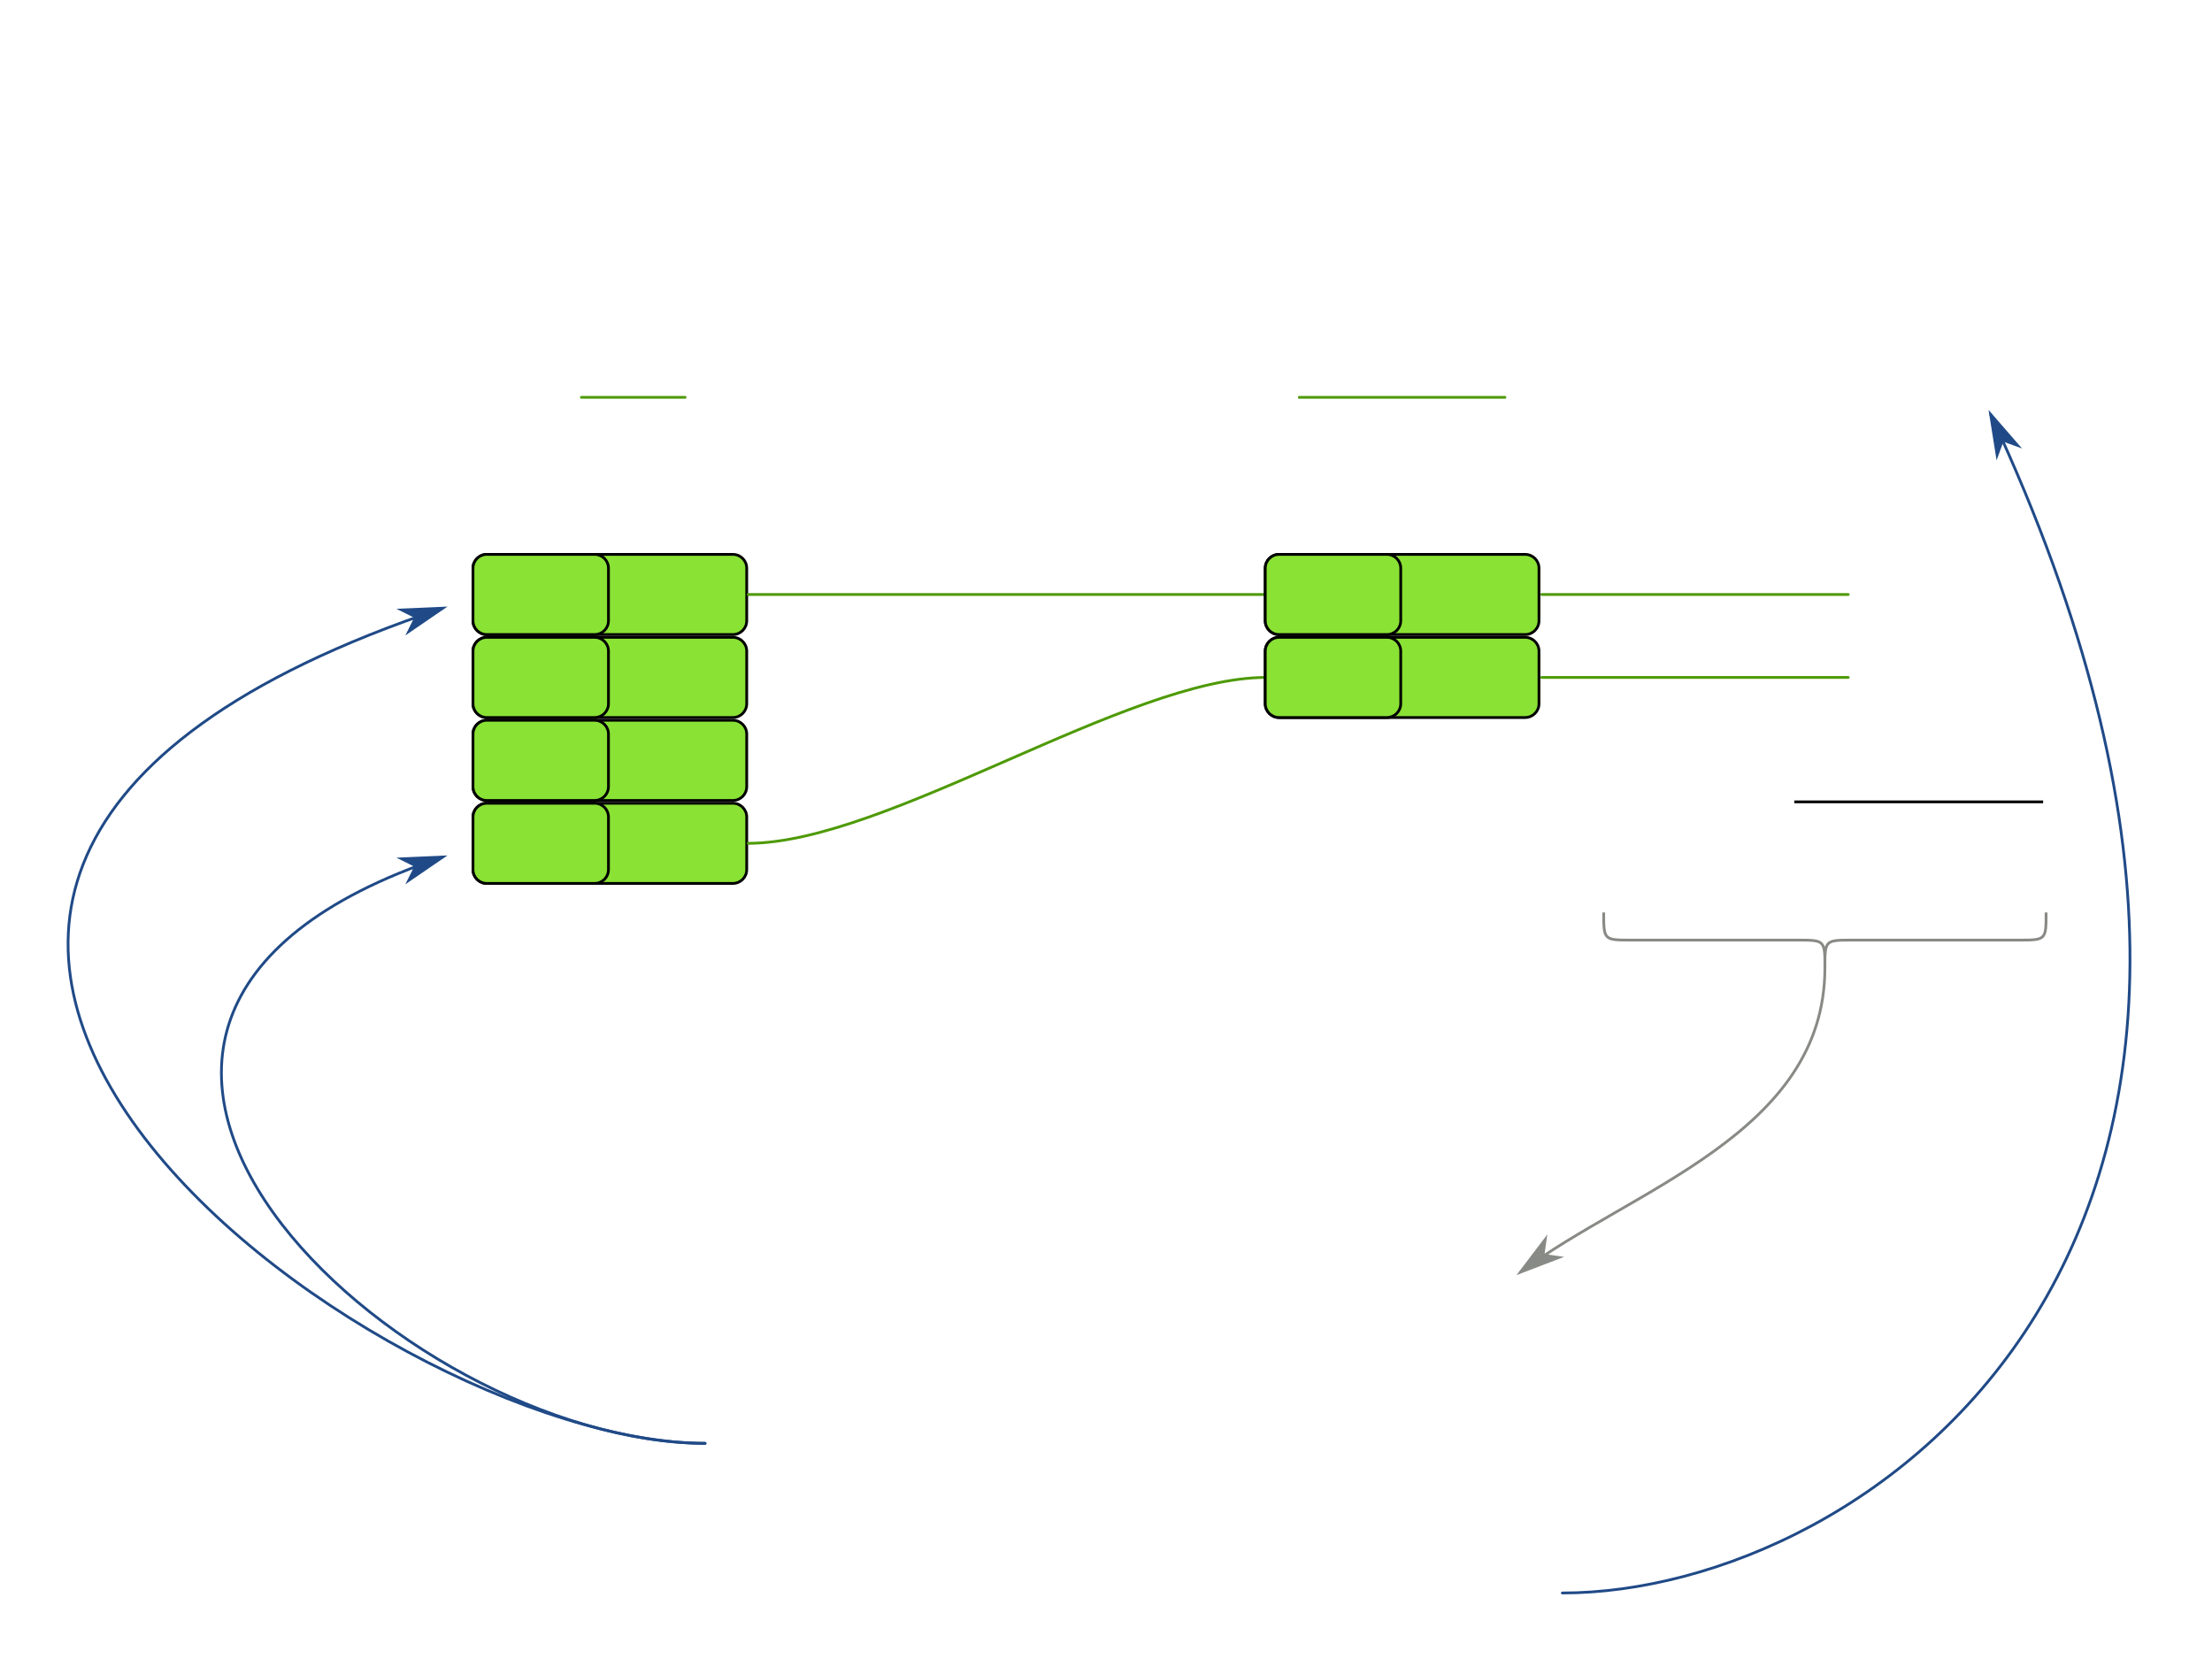
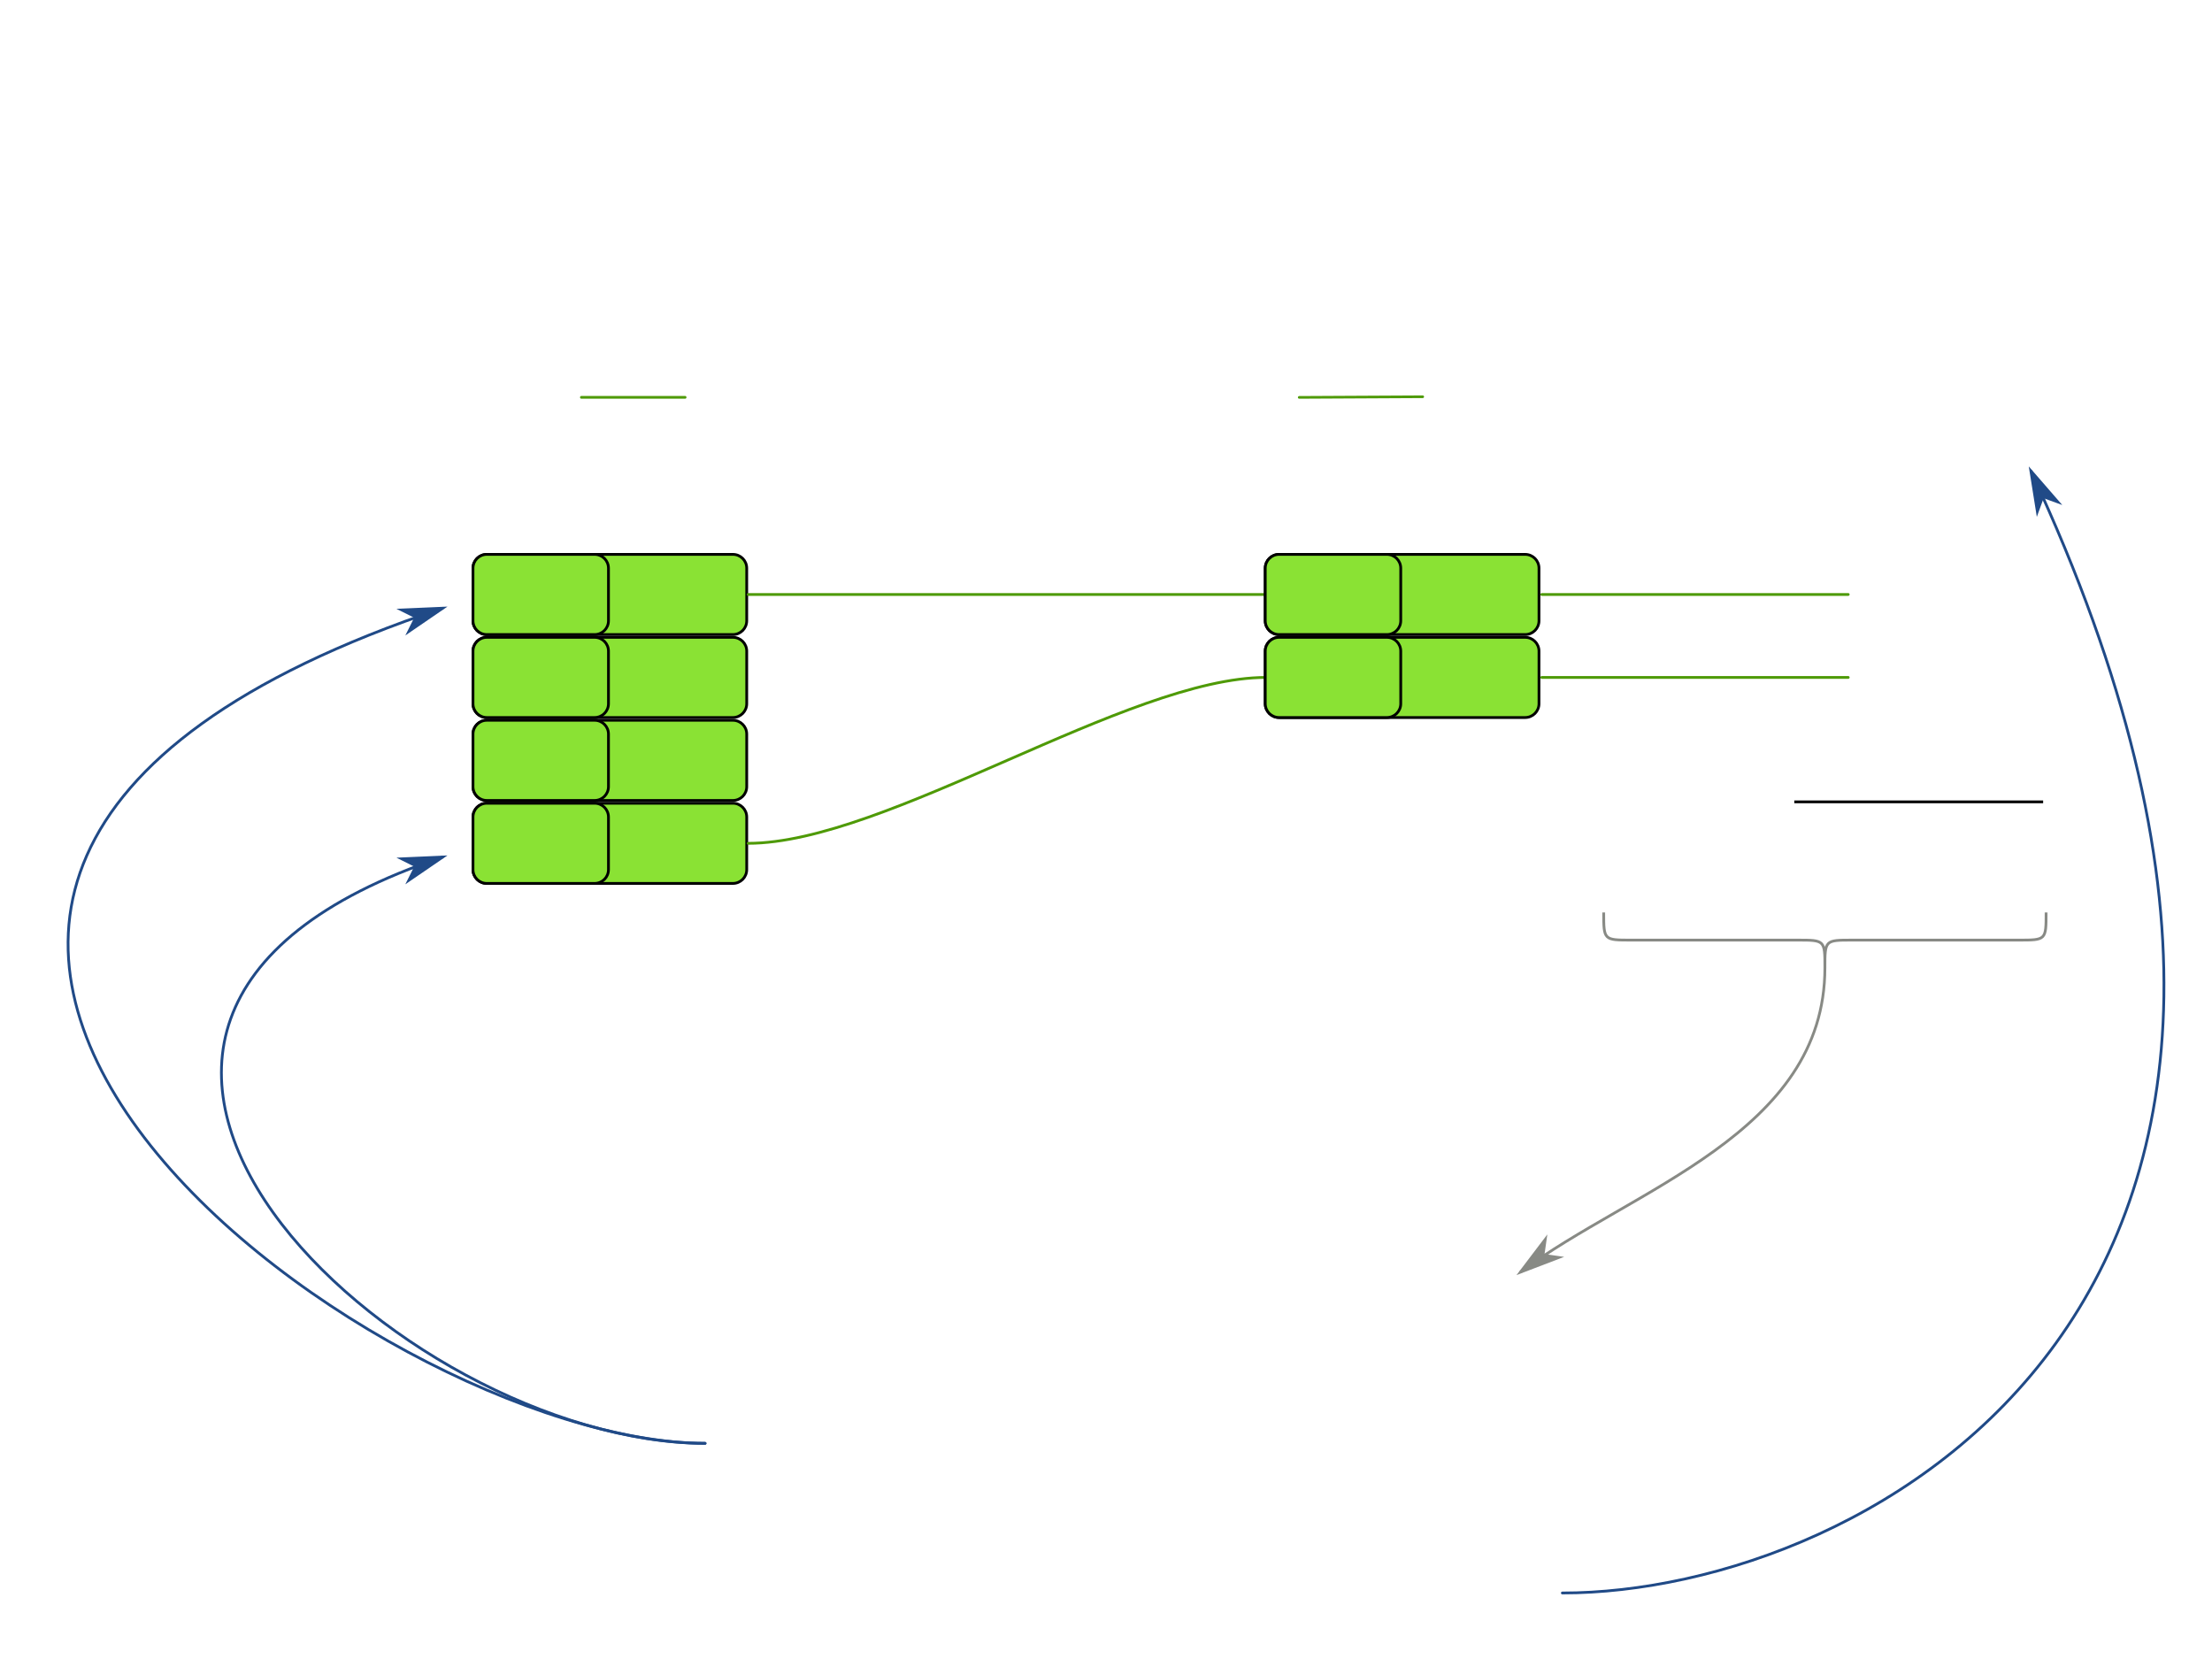
<svg xmlns="http://www.w3.org/2000/svg" width="800" height="600" id="svg2" version="1.1">
  <defs id="defs4">
    <marker style="overflow:visible" id="marker9261" refX="0" refY="0" orient="auto">
      <path transform="matrix(0.8,0,0,0.8,10,0)" style="fill:#204a87;fill-opacity:1;fill-rule:evenodd;stroke:#204a87;stroke-width:1pt;stroke-opacity:1" d="M 0,0 5,-5 -12.5,0 5,5 Z" id="path9259" />
    </marker>
    <marker orient="auto" refY="0" refX="0" id="marker5037" style="overflow:visible">
      <path id="path5035" d="M 0,0 5,-5 -12.5,0 5,5 Z" style="fill:#204a87;fill-opacity:1;fill-rule:evenodd;stroke:#204a87;stroke-width:1pt;stroke-opacity:1" transform="matrix(0.8,0,0,0.8,10,0)" />
    </marker>
    <marker style="overflow:visible" id="marker2097" refX="0.0" refY="0.0" orient="auto">
      <path transform="scale(0.8) translate(12.5,0)" style="fill-rule:evenodd;stroke:#888a85;stroke-width:1pt;stroke-opacity:1;fill:#888a85;fill-opacity:1" d="M 0.0,0.0 L 5.0,-5.0 L -12.5,0.0 L 5.0,5.0 L 0.0,0.0 z " id="path2095" />
    </marker>
    <marker orient="auto" refY="0" refX="0" id="marker1853" style="overflow:visible">
      <path id="path1851" d="M 0,0 5,-5 -12.5,0 5,5 0,0 Z" style="fill:#000000;fill-opacity:1;fill-rule:evenodd;stroke:#000000;stroke-width:1pt;stroke-opacity:1" transform="matrix(0.8,0,0,0.8,10,0)" />
    </marker>
    <marker orient="auto" refY="0.0" refX="0.0" id="marker5265" style="overflow:visible;">
      <path id="path5267" d="M 0.0,0.0 L 5.0,-5.0 L -12.5,0.0 L 5.0,5.0 L 0.0,0.0 z " style="fill-rule:evenodd;stroke:#000000;stroke-width:1pt;stroke-opacity:1;fill:#000000;fill-opacity:1" transform="scale(0.8) rotate(180) translate(12.5,0)" />
    </marker>
    <marker orient="auto" refY="0.0" refX="0.0" id="marker5129" style="overflow:visible;">
      <path id="path5131" d="M 0.0,0.0 L 5.0,-5.0 L -12.5,0.0 L 5.0,5.0 L 0.0,0.0 z " style="fill-rule:evenodd;stroke:#000000;stroke-width:1pt;stroke-opacity:1;fill:#000000;fill-opacity:1" transform="scale(0.8) rotate(180) translate(12.5,0)" />
    </marker>
    <marker orient="auto" refY="0.0" refX="0.0" id="marker4999" style="overflow:visible;">
      <path id="path5001" d="M 0.0,0.0 L 5.0,-5.0 L -12.5,0.0 L 5.0,5.0 L 0.0,0.0 z " style="fill-rule:evenodd;stroke:#555753;stroke-width:1pt;stroke-opacity:1;fill:#555753;fill-opacity:1" transform="scale(0.8) rotate(180) translate(12.5,0)" />
    </marker>
    <marker orient="auto" refY="0.0" refX="0.0" id="marker4875" style="overflow:visible;">
      <path id="path4877" d="M 0.0,0.0 L 5.0,-5.0 L -12.5,0.0 L 5.0,5.0 L 0.0,0.0 z " style="fill-rule:evenodd;stroke:#555753;stroke-width:1pt;stroke-opacity:1;fill:#555753;fill-opacity:1" transform="scale(0.8) rotate(180) translate(12.5,0)" />
    </marker>
    <marker orient="auto" refY="0.0" refX="0.0" id="marker19925" style="overflow:visible;">
      <path id="path19927" d="M 0.0,0.0 L 5.0,-5.0 L -12.5,0.0 L 5.0,5.0 L 0.0,0.0 z " style="fill-rule:evenodd;stroke:#555753;stroke-width:1pt;stroke-opacity:1;fill:#555753;fill-opacity:1" transform="scale(0.8) rotate(180) translate(12.5,0)" />
    </marker>
    <marker orient="auto" refY="0.0" refX="0.0" id="marker17859" style="overflow:visible;">
      <path id="path17861" d="M 0.0,0.0 L 5.0,-5.0 L -12.5,0.0 L 5.0,5.0 L 0.0,0.0 z " style="fill-rule:evenodd;stroke:#555753;stroke-width:1pt;stroke-opacity:1;fill:#555753;fill-opacity:1" transform="scale(0.8) rotate(180) translate(12.5,0)" />
    </marker>
    <marker orient="auto" refY="0.0" refX="0.0" id="marker17771" style="overflow:visible;">
      <path id="path17773" d="M 0.0,0.0 L 5.0,-5.0 L -12.5,0.0 L 5.0,5.0 L 0.0,0.0 z " style="fill-rule:evenodd;stroke:#555753;stroke-width:1pt;stroke-opacity:1;fill:#555753;fill-opacity:1" transform="scale(0.8) rotate(180) translate(12.5,0)" />
    </marker>
    <marker style="overflow:visible;" id="marker11237" refX="0.0" refY="0.0" orient="auto">
      <path transform="scale(0.8) rotate(180) translate(12.5,0)" style="fill-rule:evenodd;stroke:#555753;stroke-width:1pt;stroke-opacity:1;fill:#555753;fill-opacity:1" d="M 0.0,0.0 L 5.0,-5.0 L -12.5,0.0 L 5.0,5.0 L 0.0,0.0 z " id="path11239" />
    </marker>
    <marker style="overflow:visible" id="marker7822" refX="0.0" refY="0.0" orient="auto">
      <path transform="scale(0.8) translate(12.5,0)" style="fill-rule:evenodd;stroke:#ef2929;stroke-width:1pt;stroke-opacity:1;fill:#ef2929;fill-opacity:1" d="M 0.0,0.0 L 5.0,-5.0 L -12.5,0.0 L 5.0,5.0 L 0.0,0.0 z " id="path7824" />
    </marker>
    <marker style="overflow:visible" id="marker5765" refX="0.0" refY="0.0" orient="auto">
      <path transform="scale(0.8) translate(12.5,0)" style="fill-rule:evenodd;stroke:#ef2929;stroke-width:1pt;stroke-opacity:1;fill:#ef2929;fill-opacity:1" d="M 0.0,0.0 L 5.0,-5.0 L -12.5,0.0 L 5.0,5.0 L 0.0,0.0 z " id="path5767" />
    </marker>
+ 












    inkscape:perspective
       sodipodi:type="inkscape:persp3d"
       inkscape:vp_x="0 : 526.18109 : 1"
       inkscape:vp_y="0 : 1000 : 0"
       inkscape:vp_z="744.09448 : 526.18109 : 1"
       inkscape:persp3d-origin="372.04724 : 350.78739 : 1"
       id="perspective10" /&gt;
    <marker style="overflow:visible" id="marker7822-2" refX="0" refY="0" orient="auto">
      <path transform="matrix(0.8,0,0,0.8,10,0)" style="fill:#000000;fill-opacity:1;fill-rule:evenodd;stroke:#000000;stroke-width:1pt;stroke-opacity:1" d="M 0,0 5,-5 -12.5,0 5,5 0,0 Z" id="path7824-8" />
    </marker>
    <marker style="overflow:visible" id="marker11237-4" refX="0" refY="0" orient="auto">
      <path transform="matrix(-0.8,0,0,-0.8,-10,0)" style="fill:#555753;fill-opacity:1;fill-rule:evenodd;stroke:#555753;stroke-width:1pt;stroke-opacity:1" d="M 0,0 5,-5 -12.5,0 5,5 0,0 Z" id="path11239-5" />
    </marker>
    <marker orient="auto" refY="0" refX="0" id="marker17771-8" style="overflow:visible">
      <path id="path17773-8" d="M 0,0 5,-5 -12.5,0 5,5 0,0 Z" style="fill:#555753;fill-opacity:1;fill-rule:evenodd;stroke:#555753;stroke-width:1pt;stroke-opacity:1" transform="matrix(-0.8,0,0,-0.8,-10,0)" />
    </marker>
    <marker orient="auto" refY="0" refX="0" id="marker17859-4" style="overflow:visible">
      <path id="path17861-9" d="M 0,0 5,-5 -12.5,0 5,5 0,0 Z" style="fill:#555753;fill-opacity:1;fill-rule:evenodd;stroke:#555753;stroke-width:1pt;stroke-opacity:1" transform="matrix(-0.8,0,0,-0.8,-10,0)" />
    </marker>
    <marker style="overflow:visible" id="marker9261-7" refX="0" refY="0" orient="auto">
      <path transform="matrix(0.8,0,0,0.8,10,0)" style="fill:#204a87;fill-opacity:1;fill-rule:evenodd;stroke:#204a87;stroke-width:1pt;stroke-opacity:1" d="M 0,0 5,-5 -12.5,0 5,5 Z" id="path9259-3" />
    </marker>
    <marker orient="auto" refY="0" refX="0" id="marker5037-3" style="overflow:visible">
      <path id="path5035-8" d="M 0,0 5,-5 -12.5,0 5,5 Z" style="fill:#204a87;fill-opacity:1;fill-rule:evenodd;stroke:#204a87;stroke-width:1pt;stroke-opacity:1" transform="matrix(0.8,0,0,0.8,10,0)" />
    </marker>
    <marker orient="auto" refY="0" refX="0" id="marker4907" style="overflow:visible">
      <path id="path4905" d="M 0,0 5,-5 -12.5,0 5,5 Z" style="fill:#204a87;fill-opacity:1;fill-rule:evenodd;stroke:#204a87;stroke-width:1pt;stroke-opacity:1" transform="matrix(0.8,0,0,0.8,10,0)" />
    </marker>
    <marker style="overflow:visible" id="marker2097-4" refX="0" refY="0" orient="auto">
      <path transform="matrix(0.8,0,0,0.8,10,0)" style="fill:#888a85;fill-opacity:1;fill-rule:evenodd;stroke:#888a85;stroke-width:1pt;stroke-opacity:1" d="M 0,0 5,-5 -12.5,0 5,5 Z" id="path2095-4" />
    </marker>
  </defs>
  <g id="layer1" transform="translate(0,-452.3622)" style="display:inline">
    <g id="g3709" transform="translate(0,20)" />
    <flowRoot xml:space="preserve" id="flowRoot4302" style="font-style:normal;font-variant:normal;font-weight:normal;font-stretch:normal;font-size:37.333px;line-height:0.01%;font-family:'Liberation Sans';-inkscape-font-specification:'Liberation Sans, Normal';text-align:center;writing-mode:lr-tb;text-anchor:middle;display:inline;fill:#000000;fill-opacity:1;stroke:none" transform="translate(-20,252.3621)">
      <flowRegion id="flowRegion4304" style="font-size:37.333px">
        <rect id="rect4306" width="760" height="90" x="40" y="220" style="font-size:37.333px;text-align:center;text-anchor:middle" />
      </flowRegion>
      <flowPara id="flowPara3847" style="font-size:37.333px;line-height:1.25">ConstraintStream: justification</flowPara>
    </flowRoot>
    <flowRoot transform="translate(-20,372.3618)" xml:space="preserve" id="flowRoot4302-6" style="font-style:normal;font-variant:normal;font-weight:normal;font-stretch:normal;font-size:16px;line-height:0.01%;font-family:'Liberation Sans';-inkscape-font-specification:'Liberation Sans, Normal';text-align:center;writing-mode:lr-tb;text-anchor:middle;display:inline;fill:#000000;fill-opacity:1;stroke:none">
      <flowRegion id="flowRegion4304-7" style="font-size:16px">
        <rect id="rect4306-3" width="740" height="30" x="50" y="150" style="font-size:16px;text-align:center;text-anchor:middle" />
      </flowRegion>
      <flowPara id="flowPara4308-6" style="font-size:16px;line-height:1.25">Unlike SQL and Java 8 Streams, this API supports justifications to explain the aggregated score.</flowPara>
    </flowRoot>
    <flowRoot style="font-style:normal;font-variant:normal;font-weight:normal;font-stretch:normal;font-size:21.333px;line-height:0.01%;font-family:'Liberation Sans';-inkscape-font-specification:'Liberation Sans, Normal';text-align:start;writing-mode:lr-tb;text-anchor:start;display:inline;fill:#000000;fill-opacity:1;stroke:none" id="flowRoot2685" xml:space="preserve" transform="translate(-310.5072,430.2633)">
      <flowRegion style="font-size:21.333px;text-align:start;text-anchor:start" id="flowRegion2681">
        <rect style="font-size:21.333px;text-align:start;text-anchor:start" y="152.1" x="330.205" height="90" width="200" id="rect2679" />
      </flowRegion>
      <flowPara id="flowPara2683" style="font-size:21.333px;line-height:1.25;text-align:start;text-anchor:start">forEach(<flowSpan style="fill:#4e9a06" id="flowSpan2695">Shift</flowSpan>.class)</flowPara>
    </flowRoot>
    <g id="g1604" transform="translate(-399.439,-220)" style="display:inline">
      <rect ry="5" rx="5" y="872.862" x="570.5" height="29" width="99" id="rect1594" style="fill:#8ae234;stroke:#000000;stroke-width:1;stroke-linecap:round;stroke-linejoin:round;stroke-miterlimit:4;stroke-dasharray:none" />
      <flowRoot xml:space="preserve" id="flowRoot1602" style="font-style:normal;font-variant:normal;font-weight:normal;font-stretch:normal;font-size:12.876px;line-height:0.01%;font-family:'Liberation Sans';-inkscape-font-specification:'Liberation Sans, Normal';text-align:center;writing-mode:lr-tb;text-anchor:middle;fill:#ce5c00;fill-opacity:1;stroke:none" transform="matrix(1.656899,0,0,1.656899,168.6056,755.6704)">
        <flowRegion id="flowRegion1598" style="font-size:12.876px;fill:#ce5c00">
          <rect id="rect1596" width="30.177" height="18.106" x="272.433" y="71.339" style="font-size:12.875px;fill:#ce5c00" />
        </flowRegion>
        <flowPara style="font-size:12.876px;line-height:1.25;fill:#ce5c00" id="flowPara1600">Ann</flowPara>
      </flowRoot>
    </g>
    <g style="display:inline" transform="translate(-459.439,-220)" id="g1616">
      <rect style="fill:#8ae234;stroke:#000000;stroke-width:1;stroke-linecap:round;stroke-linejoin:round;stroke-miterlimit:4;stroke-dasharray:none" id="rect1606" width="49" height="29" x="630.5" y="872.862" rx="5" ry="5" />
      <flowRoot transform="matrix(1.656899,0,0,1.656899,169.6059,754.1611)" style="font-style:normal;font-variant:normal;font-weight:normal;font-stretch:normal;font-size:12.876px;line-height:0.01%;font-family:'Liberation Sans';-inkscape-font-specification:'Liberation Sans, Normal';text-align:center;writing-mode:lr-tb;text-anchor:middle;fill:#000000;fill-opacity:1;stroke:none" id="flowRoot1614" xml:space="preserve">
        <flowRegion style="font-size:12.876px" id="flowRegion1610">
          <rect style="font-size:12.875px" y="72.124" x="278.167" height="17.321" width="29.875" id="rect1608" />
        </flowRegion>
        <flowPara id="flowPara1612" style="font-size:12.876px;line-height:1.25">1feb</flowPara>
      </flowRoot>
    </g>
    <flowRoot transform="translate(-144.5917,449.6296)" xml:space="preserve" id="flowRoot1684" style="font-style:normal;font-variant:normal;font-weight:normal;font-stretch:normal;font-size:21.333px;line-height:0.01%;font-family:'Liberation Sans';-inkscape-font-specification:'Liberation Sans, Normal';text-align:center;writing-mode:lr-tb;text-anchor:middle;display:inline;fill:#000000;fill-opacity:1;stroke:none">
      <flowRegion id="flowRegion1680" style="font-size:21.333px">
        <rect id="rect1678" width="240.31" height="30" x="244.695" y="167.732" style="font-size:21.333px;text-align:center;text-anchor:middle" />
      </flowRegion>
      <flowPara id="flowPara1682" style="font-size:21.333px;line-height:1.25">Uni&lt;<flowSpan style="fill:#4e9a06" id="flowSpan2177">Shift</flowSpan>&gt;</flowPara>
    </flowRoot>
    <g style="display:inline" transform="translate(-399.439,-190)" id="g1899">
      <rect style="fill:#8ae234;stroke:#000000;stroke-width:1;stroke-linecap:round;stroke-linejoin:round;stroke-miterlimit:4;stroke-dasharray:none" id="rect1889" width="99" height="29" x="570.5" y="872.862" rx="5" ry="5" />
      <flowRoot transform="matrix(1.656899,0,0,1.656899,168.6056,755.6704)" style="font-style:normal;font-variant:normal;font-weight:normal;font-stretch:normal;font-size:12.876px;line-height:0.01%;font-family:'Liberation Sans';-inkscape-font-specification:'Liberation Sans, Normal';text-align:center;writing-mode:lr-tb;text-anchor:middle;fill:#ce5c00;fill-opacity:1;stroke:none" id="flowRoot1897" xml:space="preserve">
        <flowRegion style="font-size:12.876px;fill:#ce5c00" id="flowRegion1893">
          <rect style="font-size:12.875px;fill:#ce5c00" y="71.339" x="272.433" height="18.106" width="30.177" id="rect1891" />
        </flowRegion>
        <flowPara id="flowPara1895" style="font-size:12.876px;line-height:1.25;fill:#ce5c00">Beth</flowPara>
      </flowRoot>
    </g>
    <g id="g1911" transform="translate(-459.439,-190)" style="display:inline">
      <rect ry="5" rx="5" y="872.862" x="630.5" height="29" width="49" id="rect1901" style="fill:#8ae234;stroke:#000000;stroke-width:1;stroke-linecap:round;stroke-linejoin:round;stroke-miterlimit:4;stroke-dasharray:none" />
      <flowRoot xml:space="preserve" id="flowRoot1909" style="font-style:normal;font-variant:normal;font-weight:normal;font-stretch:normal;font-size:12.876px;line-height:0.01%;font-family:'Liberation Sans';-inkscape-font-specification:'Liberation Sans, Normal';text-align:center;writing-mode:lr-tb;text-anchor:middle;fill:#000000;fill-opacity:1;stroke:none" transform="matrix(1.656899,0,0,1.656899,169.6059,754.1611)">
        <flowRegion id="flowRegion1905" style="font-size:12.876px">
          <rect id="rect1903" width="29.875" height="17.321" x="278.167" y="72.124" style="font-size:12.875px" />
        </flowRegion>
        <flowPara style="font-size:12.876px;line-height:1.25" id="flowPara1907">2feb</flowPara>
      </flowRoot>
    </g>
    <g id="g1923" transform="translate(-399.439,-160)" style="display:inline">
      <rect ry="5" rx="5" y="872.862" x="570.5" height="29" width="99" id="rect1913" style="fill:#8ae234;stroke:#000000;stroke-width:1;stroke-linecap:round;stroke-linejoin:round;stroke-miterlimit:4;stroke-dasharray:none" />
      <flowRoot xml:space="preserve" id="flowRoot1921" style="font-style:normal;font-variant:normal;font-weight:normal;font-stretch:normal;font-size:12.876px;line-height:0.01%;font-family:'Liberation Sans';-inkscape-font-specification:'Liberation Sans, Normal';text-align:center;writing-mode:lr-tb;text-anchor:middle;fill:#ce5c00;fill-opacity:1;stroke:none" transform="matrix(1.656899,0,0,1.656899,168.6056,755.6704)">
        <flowRegion id="flowRegion1917" style="font-size:12.876px;fill:#ce5c00">
          <rect id="rect1915" width="30.177" height="18.106" x="272.433" y="71.339" style="font-size:12.875px;fill:#ce5c00" />
        </flowRegion>
        <flowPara style="font-size:12.876px;line-height:1.25;fill:#ce5c00" id="flowPara1919">Beth</flowPara>
      </flowRoot>
    </g>
    <g style="display:inline" transform="translate(-459.439,-160)" id="g1935">
      <rect style="fill:#8ae234;stroke:#000000;stroke-width:1;stroke-linecap:round;stroke-linejoin:round;stroke-miterlimit:4;stroke-dasharray:none" id="rect1925" width="49" height="29" x="630.5" y="872.862" rx="5" ry="5" />
      <flowRoot transform="matrix(1.656899,0,0,1.656899,169.6059,754.1611)" style="font-style:normal;font-variant:normal;font-weight:normal;font-stretch:normal;font-size:12.876px;line-height:0.01%;font-family:'Liberation Sans';-inkscape-font-specification:'Liberation Sans, Normal';text-align:center;writing-mode:lr-tb;text-anchor:middle;fill:#000000;fill-opacity:1;stroke:none" id="flowRoot1933" xml:space="preserve">
        <flowRegion style="font-size:12.876px" id="flowRegion1929">
          <rect style="font-size:12.875px" y="72.124" x="278.167" height="17.321" width="29.875" id="rect1927" />
        </flowRegion>
        <flowPara id="flowPara1931" style="font-size:12.876px;line-height:1.25">3feb</flowPara>
      </flowRoot>
    </g>
    <g style="display:inline" transform="translate(-399.439,-130)" id="g1947">
      <rect style="fill:#8ae234;stroke:#000000;stroke-width:1;stroke-linecap:round;stroke-linejoin:round;stroke-miterlimit:4;stroke-dasharray:none" id="rect1937" width="99" height="29" x="570.5" y="872.862" rx="5" ry="5" />
      <flowRoot transform="matrix(1.656899,0,0,1.656899,168.6056,755.6704)" style="font-style:normal;font-variant:normal;font-weight:normal;font-stretch:normal;font-size:12.876px;line-height:0.01%;font-family:'Liberation Sans';-inkscape-font-specification:'Liberation Sans, Normal';text-align:center;writing-mode:lr-tb;text-anchor:middle;fill:#ce5c00;fill-opacity:1;stroke:none" id="flowRoot1945" xml:space="preserve">
        <flowRegion style="font-size:12.876px;fill:#ce5c00" id="flowRegion1941">
          <rect style="font-size:12.875px;fill:#ce5c00" y="71.339" x="272.433" height="18.106" width="30.177" id="rect1939" />
        </flowRegion>
        <flowPara id="flowPara1943" style="font-size:12.876px;line-height:1.25;fill:#ce5c00">Ann</flowPara>
      </flowRoot>
    </g>
    <g id="g1959" transform="translate(-459.439,-130)" style="display:inline">
      <rect ry="5" rx="5" y="872.862" x="630.5" height="29" width="49" id="rect1949" style="fill:#8ae234;stroke:#000000;stroke-width:1;stroke-linecap:round;stroke-linejoin:round;stroke-miterlimit:4;stroke-dasharray:none" />
      <flowRoot xml:space="preserve" id="flowRoot1957" style="font-style:normal;font-variant:normal;font-weight:normal;font-stretch:normal;font-size:12.876px;line-height:0.01%;font-family:'Liberation Sans';-inkscape-font-specification:'Liberation Sans, Normal';text-align:center;writing-mode:lr-tb;text-anchor:middle;fill:#000000;fill-opacity:1;stroke:none" transform="matrix(1.656899,0,0,1.656899,169.6059,754.1611)">
        <flowRegion id="flowRegion1953" style="font-size:12.876px">
          <rect id="rect1951" width="29.875" height="17.321" x="278.167" y="72.124" style="font-size:12.875px" />
        </flowRegion>
        <flowPara style="font-size:12.876px;line-height:1.25" id="flowPara1955">4feb</flowPara>
      </flowRoot>
    </g>
    <path style="display:inline;fill:none;stroke:#4e9a06;stroke-width:1px;stroke-linecap:round;stroke-linejoin:round;stroke-opacity:1" d="M 270.561,667.362 H 457.885" id="path2596" />
    <path id="path2604" d="m 270.561,757.362 c 50,0 137.325,-60 187.325,-60" style="display:inline;fill:none;stroke:#4e9a06;stroke-width:1px;stroke-linecap:round;stroke-linejoin:round;stroke-opacity:1" />
    <g style="display:inline" transform="translate(-112.9048,-220)" id="g1223">
      <rect style="fill:#8ae234;stroke:#000000;stroke-width:1;stroke-linecap:round;stroke-linejoin:round;stroke-miterlimit:4;stroke-dasharray:none" id="rect1213" width="99" height="29" x="570.5" y="872.862" rx="5" ry="5" />
      <flowRoot transform="matrix(1.656899,0,0,1.656899,168.6056,755.6704)" style="font-style:normal;font-variant:normal;font-weight:normal;font-stretch:normal;font-size:12.876px;line-height:0.01%;font-family:'Liberation Sans';-inkscape-font-specification:'Liberation Sans, Normal';text-align:center;writing-mode:lr-tb;text-anchor:middle;fill:#ce5c00;fill-opacity:1;stroke:none" id="flowRoot1221" xml:space="preserve">
        <flowRegion style="font-size:12.876px;fill:#ce5c00" id="flowRegion1217">
          <rect style="font-size:12.875px;fill:#ce5c00" y="71.339" x="272.433" height="18.106" width="30.177" id="rect1215" />
        </flowRegion>
        <flowPara id="flowPara1219" style="font-size:12.876px;line-height:1.25;fill:#ce5c00">Ann</flowPara>
      </flowRoot>
    </g>
    <g id="g1235" transform="translate(-172.9048,-220)" style="display:inline">
      <rect ry="5" rx="5" y="872.862" x="630.5" height="29" width="49" id="rect1225" style="fill:#8ae234;stroke:#000000;stroke-width:1;stroke-linecap:round;stroke-linejoin:round;stroke-miterlimit:4;stroke-dasharray:none" />
      <flowRoot xml:space="preserve" id="flowRoot1233" style="font-style:normal;font-variant:normal;font-weight:normal;font-stretch:normal;font-size:12.876px;line-height:0.01%;font-family:'Liberation Sans';-inkscape-font-specification:'Liberation Sans, Normal';text-align:center;writing-mode:lr-tb;text-anchor:middle;fill:#000000;fill-opacity:1;stroke:none" transform="matrix(1.656899,0,0,1.656899,169.6059,754.1611)">
        <flowRegion id="flowRegion1229" style="font-size:12.876px">
          <rect id="rect1227" width="29.875" height="17.321" x="278.167" y="72.124" style="font-size:12.875px" />
        </flowRegion>
        <flowPara style="font-size:12.876px;line-height:1.25" id="flowPara1231">1feb</flowPara>
      </flowRoot>
    </g>
    <flowRoot style="font-style:normal;font-variant:normal;font-weight:normal;font-stretch:normal;font-size:21.333px;line-height:0.01%;font-family:'Liberation Sans';-inkscape-font-specification:'Liberation Sans, Normal';text-align:center;writing-mode:lr-tb;text-anchor:middle;display:inline;fill:#000000;fill-opacity:1;stroke:none" id="flowRoot1243" xml:space="preserve" transform="translate(141.9426,449.6296)">
      <flowRegion style="font-size:21.333px" id="flowRegion1239">
        <rect style="font-size:21.333px;text-align:center;text-anchor:middle" y="167.732" x="244.695" height="30" width="240.31" id="rect1237" />
      </flowRegion>
      <flowPara style="font-size:21.333px;line-height:1.25" id="flowPara1241">Uni&lt;<flowSpan style="fill:#4e9a06" id="flowSpan2179">Shift</flowSpan>&gt;</flowPara>
    </flowRoot>
    <g id="g1303" transform="translate(-112.9048,-190)" style="display:inline">
      <rect ry="5" rx="5" y="872.862" x="570.5" height="29" width="99" id="rect1293" style="fill:#8ae234;stroke:#000000;stroke-width:1;stroke-linecap:round;stroke-linejoin:round;stroke-miterlimit:4;stroke-dasharray:none" />
      <flowRoot xml:space="preserve" id="flowRoot1301" style="font-style:normal;font-variant:normal;font-weight:normal;font-stretch:normal;font-size:12.876px;line-height:0.01%;font-family:'Liberation Sans';-inkscape-font-specification:'Liberation Sans, Normal';text-align:center;writing-mode:lr-tb;text-anchor:middle;fill:#ce5c00;fill-opacity:1;stroke:none" transform="matrix(1.656899,0,0,1.656899,168.6056,755.6704)">
        <flowRegion id="flowRegion1297" style="font-size:12.876px;fill:#ce5c00">
          <rect id="rect1295" width="30.177" height="18.106" x="272.433" y="71.339" style="font-size:12.875px;fill:#ce5c00" />
        </flowRegion>
        <flowPara style="font-size:12.876px;line-height:1.25;fill:#ce5c00" id="flowPara1299">Ann</flowPara>
      </flowRoot>
    </g>
    <g style="display:inline" transform="translate(-172.9048,-190)" id="g1315">
      <rect style="fill:#8ae234;stroke:#000000;stroke-width:1;stroke-linecap:round;stroke-linejoin:round;stroke-miterlimit:4;stroke-dasharray:none" id="rect1305" width="49" height="29" x="630.5" y="872.862" rx="5" ry="5" />
      <flowRoot transform="matrix(1.656899,0,0,1.656899,169.6059,754.1611)" style="font-style:normal;font-variant:normal;font-weight:normal;font-stretch:normal;font-size:12.876px;line-height:0.01%;font-family:'Liberation Sans';-inkscape-font-specification:'Liberation Sans, Normal';text-align:center;writing-mode:lr-tb;text-anchor:middle;fill:#000000;fill-opacity:1;stroke:none" id="flowRoot1313" xml:space="preserve">
        <flowRegion style="font-size:12.876px" id="flowRegion1309">
          <rect style="font-size:12.875px" y="72.124" x="278.167" height="17.321" width="29.875" id="rect1307" />
        </flowRegion>
        <flowPara id="flowPara1311" style="font-size:12.876px;line-height:1.25">4feb</flowPara>
      </flowRoot>
    </g>
    <flowRoot style="font-style:normal;font-variant:normal;font-weight:normal;font-stretch:normal;font-size:21.333px;line-height:0.01%;font-family:'Liberation Sans';-inkscape-font-specification:'Liberation Sans, Normal';text-align:start;writing-mode:lr-tb;text-anchor:start;display:inline;fill:#000000;fill-opacity:1;stroke:none" id="flowRoot2749" xml:space="preserve" transform="translate(-77.15286,430.2685)">
      <flowRegion style="font-size:21.333px;text-align:start;text-anchor:start" id="flowRegion2745">
        <rect style="font-size:21.333px;text-align:start;text-anchor:start" y="152.1" x="330.205" height="99.999" width="361.948" id="rect2743" />
      </flowRegion>
      <flowPara style="font-size:21.333px;line-height:1.25;text-align:start;text-anchor:start" id="flowPara1203">.filter(<flowSpan id="flowSpan999" style="font-size:16px;line-height:1.25;text-align:start;text-anchor:start">
          <flowSpan style="fill:#4e9a06" id="flowSpan3660">Shift</flowSpan>::isEmployeeAnn</flowSpan>)</flowPara>
    </flowRoot>
    <path id="path396" d="m 210.272,596.063 h 37.501" style="display:inline;fill:none;stroke:#4e9a06;stroke-width:1;stroke-linecap:round;stroke-linejoin:round;stroke-opacity:1;stroke-miterlimit:4;stroke-dasharray:none" />
-     <flowRoot transform="translate(217.6413,416.9351)" xml:space="preserve" id="flowRoot324" style="font-style:normal;font-variant:normal;font-weight:normal;font-stretch:normal;font-size:21.333px;line-height:0.01%;font-family:'Liberation Sans';-inkscape-font-specification:'Liberation Sans, Normal';text-align:start;writing-mode:lr-tb;text-anchor:start;display:inline;fill:#000000;fill-opacity:1;stroke:none">
+     <flowRoot transform="translate(187.6413,416.9351)" xml:space="preserve" id="flowRoot324" style="font-style:normal;font-variant:normal;font-weight:normal;font-stretch:normal;font-size:21.333px;line-height:0.01%;font-family:'Liberation Sans';-inkscape-font-specification:'Liberation Sans, Normal';text-align:start;writing-mode:lr-tb;text-anchor:start;display:inline;fill:#000000;fill-opacity:1;stroke:none">
      <flowRegion id="flowRegion320" style="font-size:21.333px;text-align:start;text-anchor:start">
-         <rect id="rect318" width="303.896" height="149.999" x="330.205" y="152.1" style="font-size:21.333px;text-align:start;text-anchor:start" />
-       </flowRegion>
-       <flowPara style="font-size:16px;line-height:1.25;text-align:start;text-anchor:start" id="flowPara328">
-         <flowSpan id="flowSpan384" style="font-size:21.333px;line-height:1.25;text-align:start;text-anchor:start">.penalize(</flowSpan>
-         <flowSpan style="fill:#ce5c00" id="flowSpan11183">"Don't assign Ann"</flowSpan>,</flowPara>
-       <flowPara style="font-size:21.333px;line-height:1.25;text-align:start;text-anchor:start" id="flowPara330">
-         <flowSpan style="font-size:16px" id="flowSpan332">    ONE_SOFT</flowSpan>)</flowPara>
-     </flowRoot>
-     <path id="path352" d="m 469.903,596.063 h 74.384" style="display:inline;fill:none;stroke:#4e9a06;stroke-width:1px;stroke-linecap:round;stroke-linejoin:round;stroke-opacity:1" />
+         <rect id="rect318" width="303.896" height="149.999" x="330.205" y="152.1" style="font-size:21.333px;text-align:start;text-anchor:start;stroke-width:1" />
+       </flowRegion>
+       <flowPara style="font-size:21.333px;line-height:1.25;text-align:start;text-anchor:start" id="flowPara328">.penalize(<flowSpan style="font-size:16px" id="flowSpan2817">ONE_SOFT</flowSpan>)</flowPara>
+       <flowPara style="font-size:21.333px;line-height:1.25;text-align:start;text-anchor:start" id="flowPara330">.asConstraint(<flowSpan id="flowSpan2813" style="font-size:16px;line-height:1.25;text-align:start;text-anchor:start;fill:#ce5c00">"Don't assign Ann"</flowSpan>)</flowPara>
+     </flowRoot>
+     <path id="path352" d="m 469.882,596.084 44.663,-0.23" style="display:inline;fill:none;stroke:#4e9a06;stroke-width:0.958px;stroke-linecap:round;stroke-linejoin:round;stroke-opacity:1" />
    <flowRoot transform="matrix(1.656899,0,0,1.656899,141.5273,534.1611)" style="font-style:normal;font-variant:normal;font-weight:normal;font-stretch:normal;font-size:12.876px;line-height:0.01%;font-family:'Liberation Sans';-inkscape-font-specification:'Liberation Sans, Normal';text-align:end;writing-mode:lr-tb;text-anchor:end;display:inline;fill:#000000;fill-opacity:1;stroke:none" id="flowRoot638" xml:space="preserve">
      <flowRegion style="font-size:12.876px;text-align:end;text-anchor:end" id="flowRegion634">
        <rect style="font-size:12.875px;text-align:end;text-anchor:end" y="72.124" x="278.167" height="23.356" width="74.809" id="rect632" />
      </flowRegion>
      <flowPara id="flowPara636" style="font-size:12.876px;line-height:1.25;text-align:end;text-anchor:end">-1soft</flowPara>
    </flowRoot>
    <flowRoot xml:space="preserve" id="flowRoot646" style="font-style:normal;font-variant:normal;font-weight:normal;font-stretch:normal;font-size:12.876px;line-height:0.01%;font-family:'Liberation Sans';-inkscape-font-specification:'Liberation Sans, Normal';text-align:end;writing-mode:lr-tb;text-anchor:end;display:inline;fill:#000000;fill-opacity:1;stroke:none" transform="matrix(1.656899,0,0,1.656899,141.5273,564.1612)">
      <flowRegion id="flowRegion642" style="font-size:12.876px;text-align:end;text-anchor:end">
        <rect id="rect640" width="74.809" height="23.356" x="278.167" y="72.124" style="font-size:12.875px;text-align:end;text-anchor:end" />
      </flowRegion>
      <flowPara style="font-size:12.876px;line-height:1.25;text-align:end;text-anchor:end" id="flowPara644">-1soft</flowPara>
    </flowRoot>
    <flowRoot transform="matrix(1.656899,0,0,1.656899,141.5273,629.0836)" style="font-style:normal;font-variant:normal;font-weight:normal;font-stretch:normal;font-size:12.876px;line-height:0.01%;font-family:'Liberation Sans';-inkscape-font-specification:'Liberation Sans, Normal';text-align:end;writing-mode:lr-tb;text-anchor:end;display:inline;fill:#000000;fill-opacity:1;stroke:none" id="flowRoot672" xml:space="preserve">
      <flowRegion style="font-size:12.876px;text-align:end;text-anchor:end" id="flowRegion668">
        <rect style="font-size:12.875px;text-align:end;text-anchor:end" y="72.124" x="278.167" height="23.356" width="74.809" id="rect666" />
      </flowRegion>
      <flowPara id="flowPara670" style="font-size:12.876px;line-height:1.25;text-align:end;text-anchor:end">-2soft</flowPara>
    </flowRoot>
    <path style="display:inline;fill:none;stroke:#000000;stroke-width:1px;stroke-linecap:butt;stroke-linejoin:miter;stroke-opacity:1" d="m 648.927,742.363 h 90" id="path674" />
    <flowRoot xml:space="preserve" id="flowRoot682" style="font-style:normal;font-variant:normal;font-weight:normal;font-stretch:normal;font-size:12.876px;line-height:0.01%;font-family:'Liberation Sans';-inkscape-font-specification:'Liberation Sans, Normal';text-align:start;writing-mode:lr-tb;text-anchor:start;display:inline;fill:#000000;fill-opacity:1;stroke:none" transform="matrix(1.656899,0,0,1.656899,192.9919,600.0209)">
      <flowRegion id="flowRegion678" style="font-size:12.876px;text-align:start;text-anchor:start">
        <rect id="rect676" width="74.809" height="23.356" x="278.167" y="72.124" style="font-size:12.875px;text-align:start;text-anchor:start" />
      </flowRegion>
      <flowPara style="font-size:12.876px;line-height:1.25;text-align:start;text-anchor:start" id="flowPara680">+</flowPara>
    </flowRoot>
    <flowRoot xml:space="preserve" id="flowRoot690" style="font-style:normal;font-variant:normal;font-weight:normal;font-stretch:normal;font-size:12.876px;line-height:0.01%;font-family:'Liberation Sans';-inkscape-font-specification:'Liberation Sans, Normal';text-align:start;writing-mode:lr-tb;text-anchor:start;display:inline;fill:#000000;fill-opacity:1;stroke:none" transform="matrix(1.656899,0,0,1.656899,121.5268,629.0836)">
      <flowRegion id="flowRegion686" style="font-size:12.876px;text-align:start;text-anchor:start">
        <rect id="rect684" width="74.809" height="23.356" x="278.167" y="72.124" style="font-size:12.875px;text-align:start;text-anchor:start" />
      </flowRegion>
      <flowPara style="font-size:12.876px;line-height:1.25;text-align:start;text-anchor:start" id="flowPara688">Score</flowPara>
    </flowRoot>
    <path style="display:inline;fill:none;stroke:#4e9a06;stroke-width:1px;stroke-linecap:round;stroke-linejoin:round;stroke-opacity:1" d="M 557.602,667.362 H 668.437" id="path788" />
    <path id="path790" d="M 557.602,697.362 H 668.437" style="display:inline;fill:none;stroke:#4e9a06;stroke-width:1px;stroke-linecap:round;stroke-linejoin:round;stroke-opacity:1" />
    <flowRoot transform="translate(-310.5072,670.2628)" xml:space="preserve" id="flowRoot3957" style="font-style:normal;font-variant:normal;font-weight:normal;font-stretch:normal;font-size:21.333px;line-height:0.01%;font-family:'Liberation Sans';-inkscape-font-specification:'Liberation Sans, Normal';text-align:start;writing-mode:lr-tb;text-anchor:start;display:inline;fill:#000000;fill-opacity:1;stroke:none">
      <flowRegion id="flowRegion3951" style="font-size:21.333px;text-align:start;text-anchor:start">
        <rect id="rect3949" width="740" height="130" x="340.507" y="252.099" style="font-size:21.333px;text-align:start;text-anchor:start" />
      </flowRegion>
      <flowPara style="font-weight:bold;font-size:32px;line-height:1.25;text-align:center;text-anchor:middle" id="flowPara9218">Why is the score -2soft?</flowPara>
    </flowRoot>
    <path style="display:inline;fill:none;stroke:#888a85;stroke-width:1px;stroke-linecap:round;stroke-linejoin:round;stroke-opacity:1;marker-start:url(#marker2097-4)" d="m 550,912.362 c 40,-30 110,-50 110,-110" id="path792" />
    <path style="display:inline;fill:none;stroke:#888a85;stroke-width:1px;stroke-linecap:butt;stroke-linejoin:miter;stroke-opacity:1" d="m 580,782.363 c 0,10 0,10 10,10 h 60 c 10,0 10,0 10,10 0,-10 0,-10 10,-10 h 60 c 10,0 10,0 10,-10" id="path794" />
  </g>
  <g id="layer3" style="display:inline">
    <path id="path3994" d="m 160,310 c -180,60 -15,212 95,212" style="display:inline;fill:none;stroke:#204a87;stroke-width:1px;stroke-linecap:round;stroke-linejoin:round;stroke-opacity:1;marker-start:url(#marker4907)" />
    <path style="display:inline;fill:none;stroke:#204a87;stroke-width:1px;stroke-linecap:round;stroke-linejoin:round;stroke-opacity:1;marker-start:url(#marker5037-3)" d="m 160,220 c -300,100 -25,302 95,302" id="path3996" />
-     <path style="display:inline;fill:none;stroke:#204a87;stroke-width:1px;stroke-linecap:round;stroke-linejoin:round;stroke-opacity:1;marker-start:url(#marker9261-7)" d="M 720,150 C 860,450 675.039,576.124 565.039,576.124" id="path9257" />
+     <path style="display:inline;fill:none;stroke:#204a87;stroke-width:1px;stroke-linecap:round;stroke-linejoin:round;stroke-opacity:1;marker-start:url(#marker9261-7)" d="m 734.552,170.444 c 140,300 -59.513,405.68 -169.513,405.68" id="path9257" />
    <flowRoot transform="translate(-310.5072,257.9006)" xml:space="preserve" id="flowRoot253" style="font-style:normal;font-variant:normal;font-weight:normal;font-stretch:normal;font-size:21.333px;line-height:0.01%;font-family:'Liberation Sans';-inkscape-font-specification:'Liberation Sans, Normal';text-align:start;writing-mode:lr-tb;text-anchor:start;display:inline;fill:#000000;fill-opacity:1;stroke:none">
      <flowRegion id="flowRegion237" style="font-size:21.333px;text-align:start;text-anchor:start">
        <rect id="rect235" width="740" height="130" x="340.507" y="252.099" style="font-size:21.333px;text-align:start;text-anchor:start" />
      </flowRegion>
      <flowPara style="font-weight:normal;font-size:21.333px;line-height:1.25;text-align:center;text-anchor:middle" id="flowPara245">Planning entities <flowSpan style="fill:#4e9a06" id="flowSpan241">1feb</flowSpan> &amp; <flowSpan style="fill:#4e9a06" id="flowSpan243">4feb</flowSpan>
      </flowPara>
      <flowPara style="font-weight:normal;font-size:21.333px;line-height:1.25;text-align:center;text-anchor:middle" id="flowPara247">each trigger</flowPara>
      <flowPara style="font-weight:normal;font-size:21.333px;line-height:1.25;text-align:center;text-anchor:middle" id="flowPara251">the constraint <flowSpan style="fill:#ce5c00" id="flowSpan249">"Don't assign Ann"</flowSpan>.</flowPara>
    </flowRoot>
  </g>
</svg>
